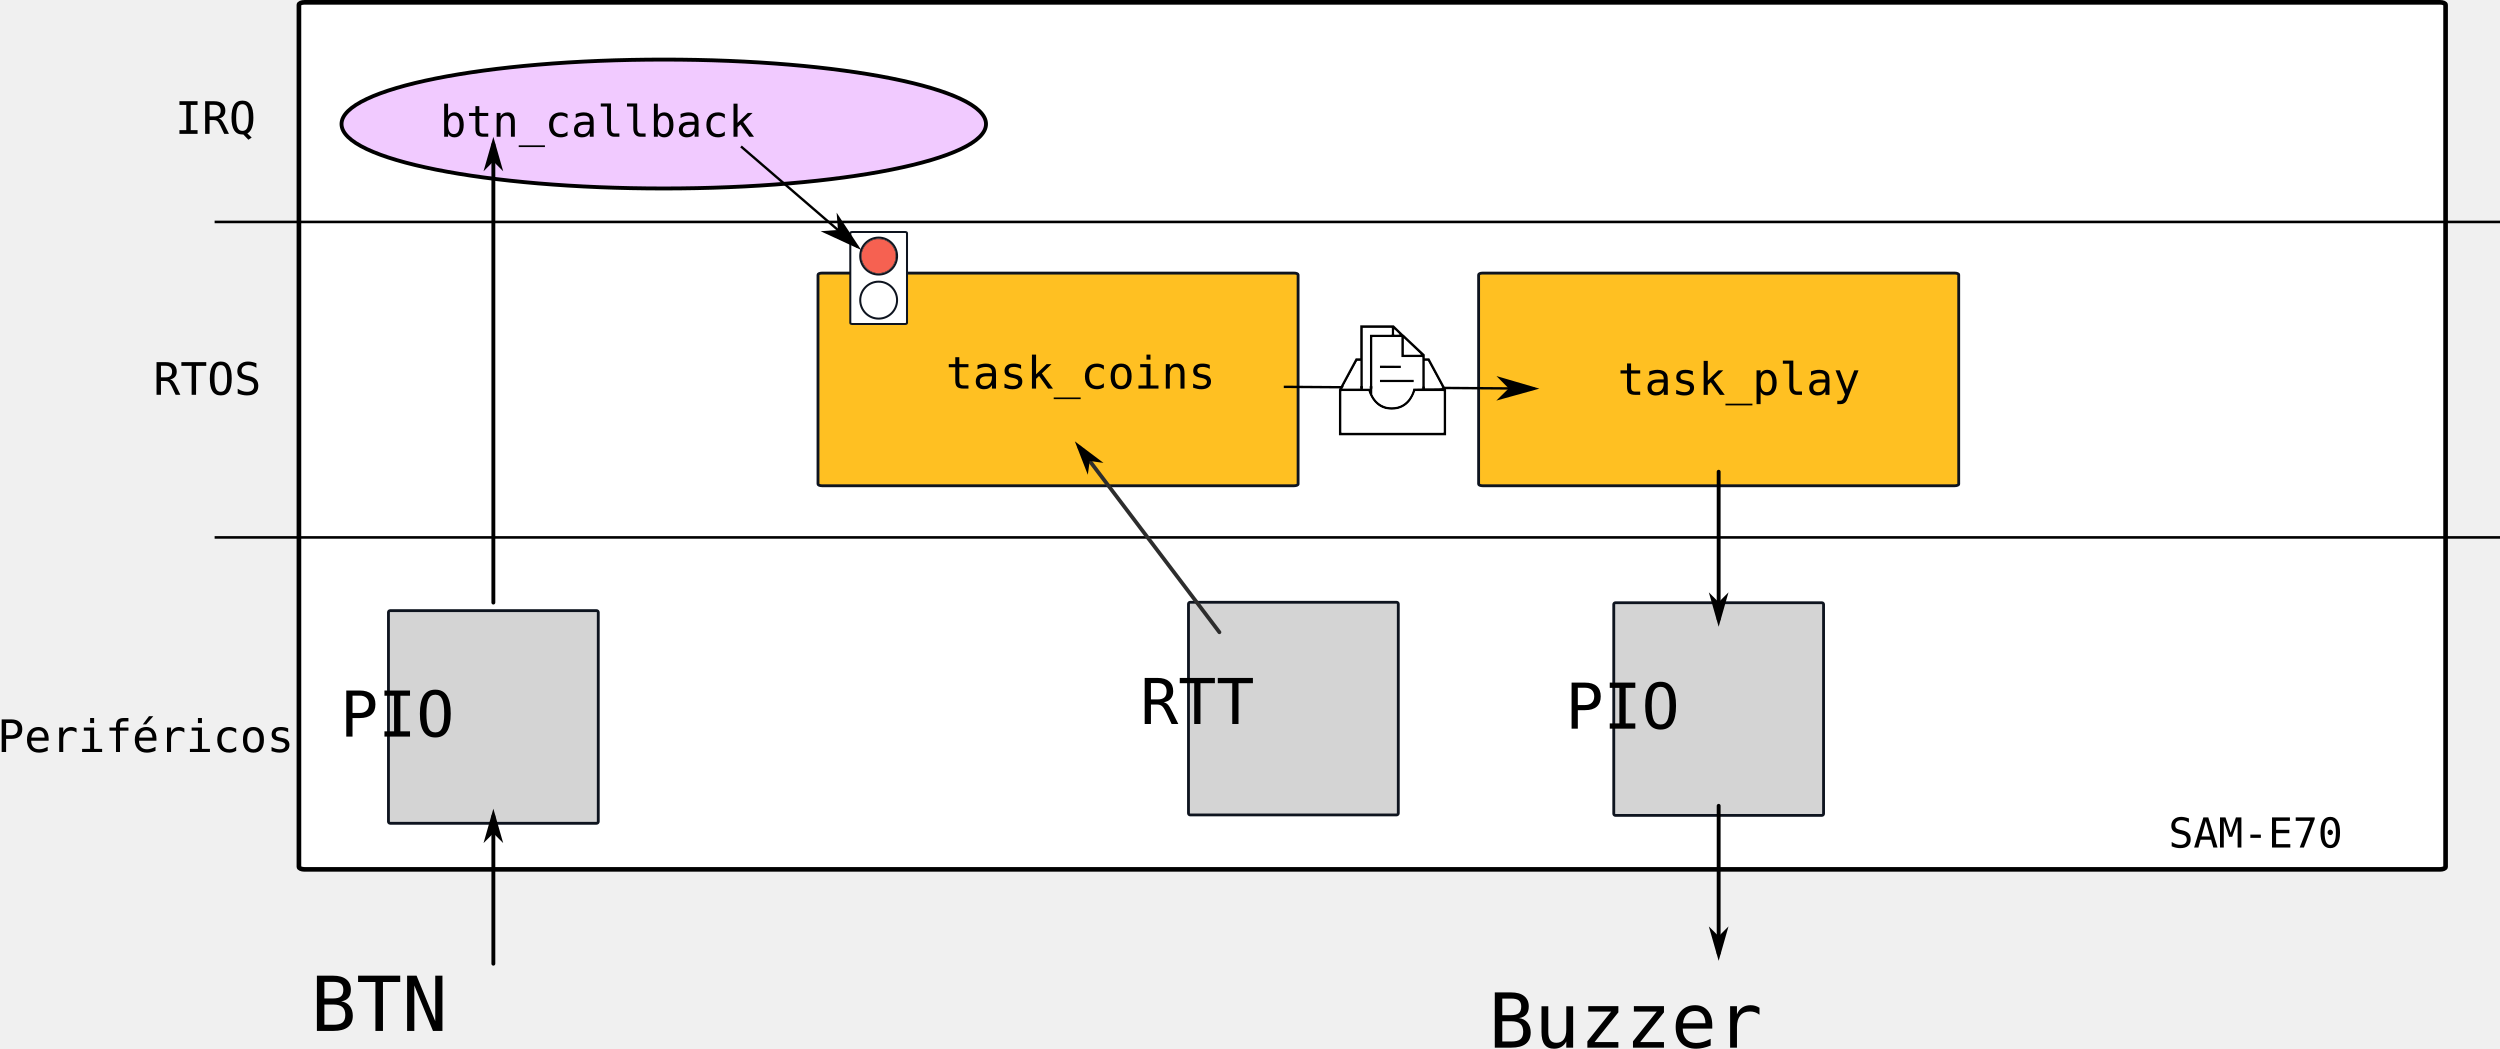
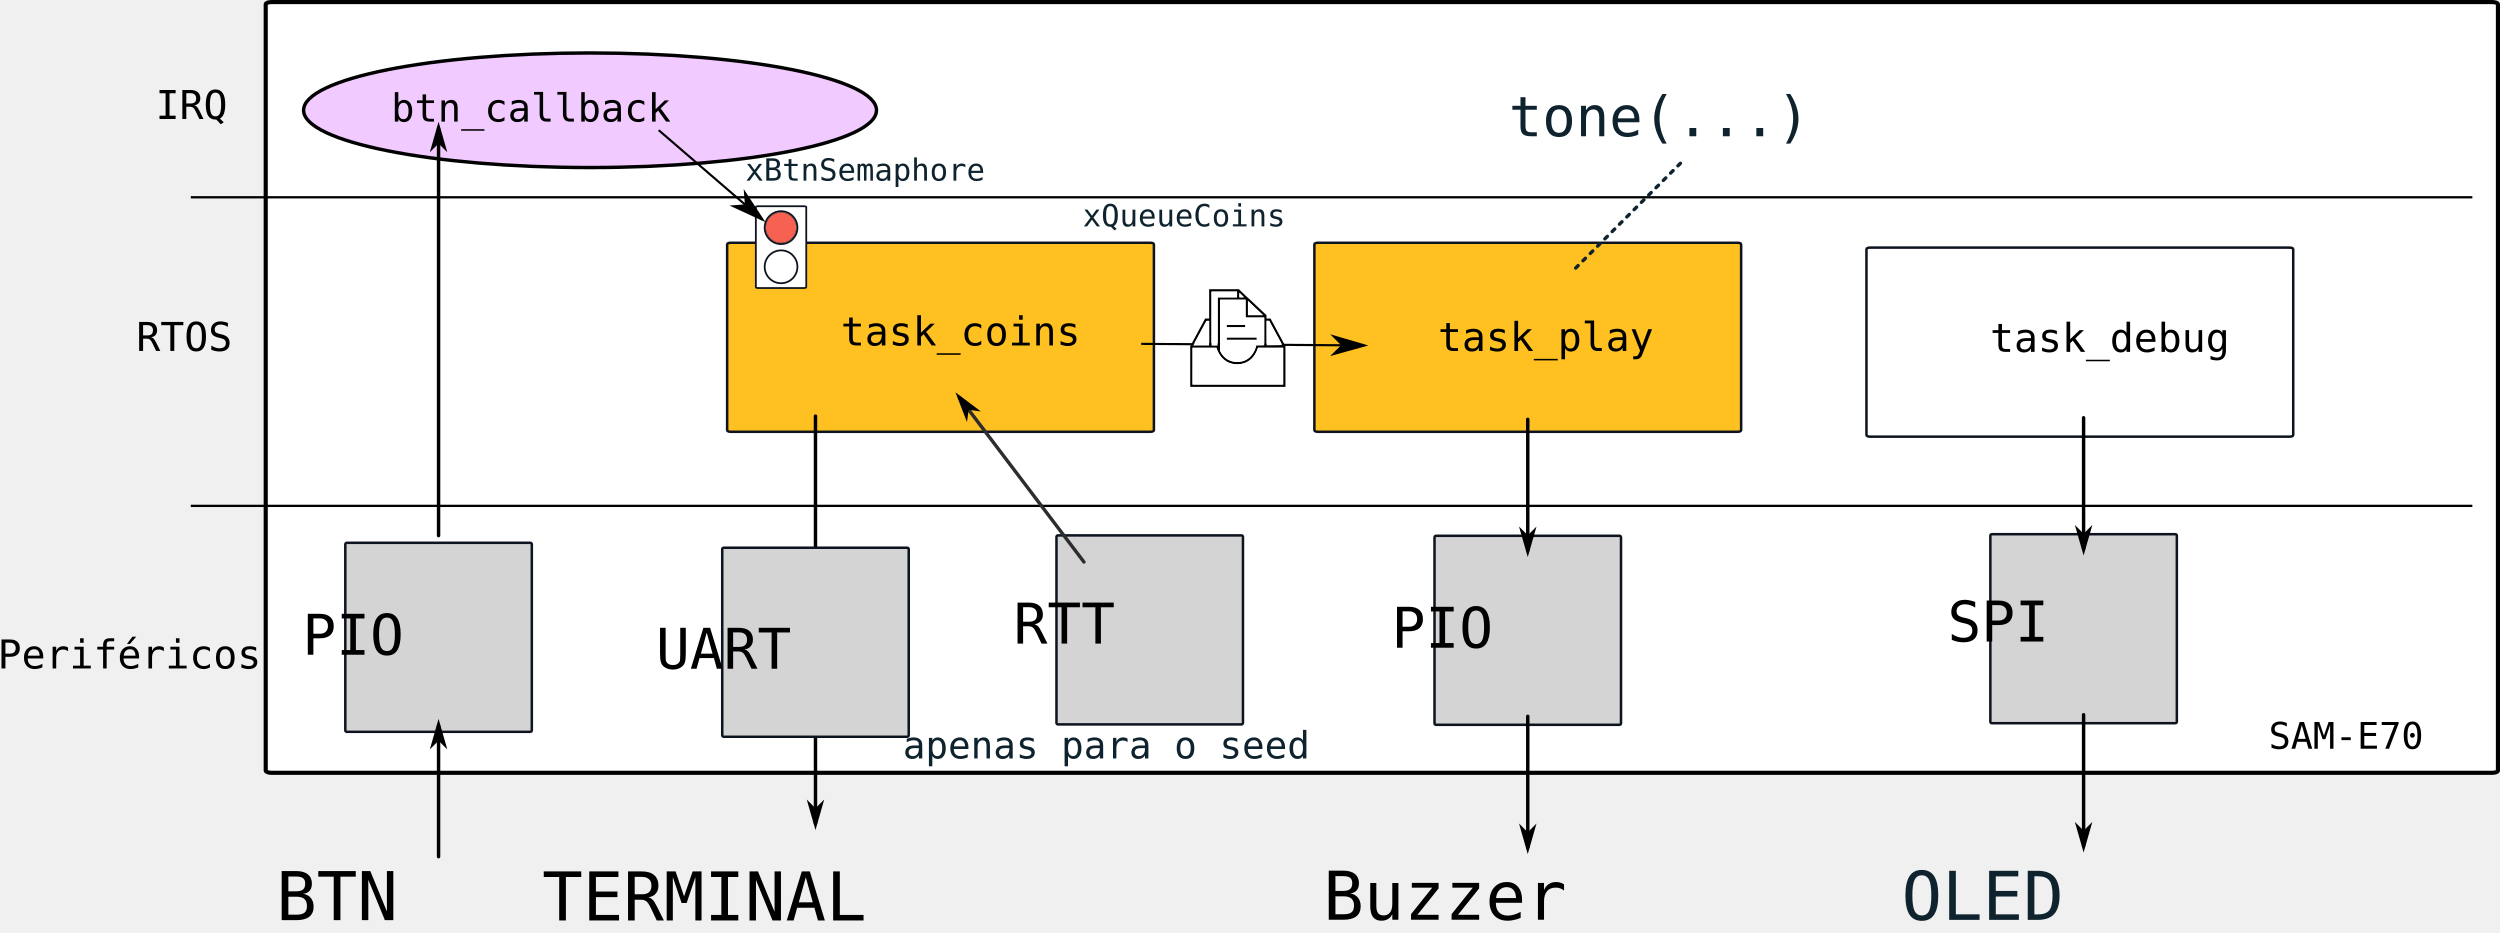
- <svg xmlns="http://www.w3.org/2000/svg" width="256.083mm" height="107.399mm" viewBox="0 0 907.379 380.547" id="svg2" version="1.1">
+ <svg xmlns="http://www.w3.org/2000/svg" width="288.082mm" height="107.399mm" viewBox="0 0 1020.763 380.547" id="svg2" version="1.1">
  <defs id="defs4">
    <marker orient="auto" refY="0" refX="0" id="marker2261" style="overflow:visible">
      <path id="path2259" d="M 0,0 5,-5 -12.5,0 5,5 Z" style="fill:#000000;fill-opacity:1;fill-rule:evenodd;stroke:#000000;stroke-width:1pt;stroke-opacity:1" transform="matrix(-0.8,0,0,-0.8,-10,0)" />
    </marker>
    <marker orient="auto" refY="0" refX="0" id="Arrow1Mend" style="overflow:visible" viewBox="0 0 8.887 5.078" markerWidth="8.887" markerHeight="5.078" preserveAspectRatio="xMidYMid">
      <path id="path1090" d="M 0,0 5,-5 -12.5,0 5,5 Z" style="fill:#000000;fill-opacity:1;fill-rule:evenodd;stroke:#000000;stroke-width:1pt;stroke-opacity:1" transform="matrix(-0.4,0,0,-0.4,-4,0)" />
    </marker>
    <marker style="overflow:visible" id="marker4612" refX="0" refY="0" orient="auto" viewBox="0 0 6.93 5.196" markerWidth="6.93" markerHeight="5.196" preserveAspectRatio="xMidYMid">
      <path transform="scale(0.6)" d="M 8.719,4.034 -2.207,0.016 8.719,-4.002 c -1.745,2.372 -1.735,5.617 -6e-7,8.035 z" style="fill:#000000;fill-opacity:1;fill-rule:evenodd;stroke:#000000;stroke-width:0.625;stroke-linejoin:round;stroke-opacity:1" id="path4614" />
    </marker>
    <marker orient="auto" refY="0" refX="0" id="SquareM" style="overflow:visible">
      <path id="path4524" d="M -5,-5 V 5 H 5 V -5 Z" style="fill:#000000;fill-opacity:1;fill-rule:evenodd;stroke:#000000;stroke-width:1pt;stroke-opacity:1" transform="scale(0.4)" />
    </marker>
    <marker orient="auto" refY="0" refX="0" id="SquareM-2" style="overflow:visible">
      <path id="path4524-0" d="M -5,-5 V 5 H 5 V -5 Z" style="fill:#000000;fill-opacity:1;fill-rule:evenodd;stroke:#000000;stroke-width:1pt;stroke-opacity:1" transform="scale(0.4)" />
    </marker>
    <marker orient="auto" refY="0" refX="0" id="SquareM-2-9" style="overflow:visible">
      <path id="path4524-0-2" d="M -5,-5 V 5 H 5 V -5 Z" style="fill:#000000;fill-opacity:1;fill-rule:evenodd;stroke:#000000;stroke-width:1pt;stroke-opacity:1" transform="scale(0.4)" />
    </marker>
    <marker orient="auto" refY="0" refX="0" id="SquareM-2-9-9" style="overflow:visible">
      <path id="path4524-0-2-1" d="M -5,-5 V 5 H 5 V -5 Z" style="fill:#000000;fill-opacity:1;fill-rule:evenodd;stroke:#000000;stroke-width:1pt;stroke-opacity:1" transform="scale(0.4)" />
    </marker>
    <marker orient="auto" refY="0" refX="0" id="SquareM-2-9-7" style="overflow:visible">
      <path id="path4524-0-2-0" d="M -5,-5 V 5 H 5 V -5 Z" style="fill:#000000;fill-opacity:1;fill-rule:evenodd;stroke:#000000;stroke-width:1pt;stroke-opacity:1" transform="scale(0.4)" />
    </marker>
    <marker orient="auto" refY="0" refX="0" id="SquareM-2-9-7-1" style="overflow:visible">
      <path id="path4524-0-2-0-8" d="M -5,-5 V 5 H 5 V -5 Z" style="fill:#000000;fill-opacity:1;fill-rule:evenodd;stroke:#000000;stroke-width:1pt;stroke-opacity:1" transform="scale(0.4)" />
    </marker>
    <marker orient="auto" refY="0" refX="0" id="SquareM-2-9-92" style="overflow:visible">
      <path id="path4524-0-2-02" d="M -5,-5 V 5 H 5 V -5 Z" style="fill:#000000;fill-opacity:1;fill-rule:evenodd;stroke:#000000;stroke-width:1pt;stroke-opacity:1" transform="scale(0.4)" />
    </marker>
    <marker orient="auto" refY="0" refX="0" id="marker2261-2" style="overflow:visible">
      <path id="path2259-2" d="M 0,0 5,-5 -12.5,0 5,5 Z" style="fill:#000000;fill-opacity:1;fill-rule:evenodd;stroke:#000000;stroke-width:1pt;stroke-opacity:1" transform="matrix(-0.8,0,0,-0.8,-10,0)" />
    </marker>
    <marker orient="auto" refY="0" refX="0" id="Arrow1Mend-6" style="overflow:visible" viewBox="0 0 8.887 5.078" markerWidth="8.887" markerHeight="5.078" preserveAspectRatio="xMidYMid">
      <path id="path1090-7" d="M 0,0 5,-5 -12.5,0 5,5 Z" style="fill:#000000;fill-opacity:1;fill-rule:evenodd;stroke:#000000;stroke-width:1pt;stroke-opacity:1" transform="matrix(-0.4,0,0,-0.4,-4,0)" />
    </marker>
    <marker orient="auto" refY="0" refX="0" id="Arrow1Mend-1" style="overflow:visible" viewBox="0 0 8.887 5.078" markerWidth="8.887" markerHeight="5.078" preserveAspectRatio="xMidYMid">
      <path id="path1090-2" d="M 0,0 5,-5 -12.5,0 5,5 Z" style="fill:#000000;fill-opacity:1;fill-rule:evenodd;stroke:#000000;stroke-width:1pt;stroke-opacity:1" transform="matrix(-0.4,0,0,-0.4,-4,0)" />
    </marker>
    <marker orient="auto" refY="0" refX="0" id="Arrow1Mend-6-9" style="overflow:visible" viewBox="0 0 8.887 5.078" markerWidth="8.887" markerHeight="5.078" preserveAspectRatio="xMidYMid">
      <path id="path1090-7-3" d="M 0,0 5,-5 -12.5,0 5,5 Z" style="fill:#000000;fill-opacity:1;fill-rule:evenodd;stroke:#000000;stroke-width:1pt;stroke-opacity:1" transform="matrix(-0.4,0,0,-0.4,-4,0)" />
    </marker>
    <marker orient="auto" refY="0" refX="0" id="Arrow1Mend-6-9-19" style="overflow:visible" viewBox="0 0 8.887 5.078" markerWidth="8.887" markerHeight="5.078" preserveAspectRatio="xMidYMid">
      <path id="path1090-7-3-4" d="M 0,0 5,-5 -12.5,0 5,5 Z" style="fill:#000000;fill-opacity:1;fill-rule:evenodd;stroke:#000000;stroke-width:1pt;stroke-opacity:1" transform="matrix(-0.4,0,0,-0.4,-4,0)" />
    </marker>
    <marker orient="auto" refY="0" refX="0" id="marker2261-2-3" style="overflow:visible">
      <path id="path2259-2-6" d="M 0,0 5,-5 -12.5,0 5,5 Z" style="fill:#000000;fill-opacity:1;fill-rule:evenodd;stroke:#000000;stroke-width:1pt;stroke-opacity:1" transform="matrix(-0.8,0,0,-0.8,-10,0)" />
    </marker>
    <marker orient="auto" refY="0" refX="0" id="Arrow1Mend-6-9-5" style="overflow:visible" viewBox="0 0 8.887 5.078" markerWidth="8.887" markerHeight="5.078" preserveAspectRatio="xMidYMid">
      <path id="path1090-7-3-6" d="M 0,0 5,-5 -12.5,0 5,5 Z" style="fill:#000000;fill-opacity:1;fill-rule:evenodd;stroke:#000000;stroke-width:1pt;stroke-opacity:1" transform="matrix(-0.4,0,0,-0.4,-4,0)" />
    </marker>
    <marker orient="auto" refY="0" refX="0" id="Arrow1Mend-6-9-5-0" style="overflow:visible" viewBox="0 0 8.887 5.078" markerWidth="8.887" markerHeight="5.078" preserveAspectRatio="xMidYMid">
      <path id="path1090-7-3-6-9" d="M 0,0 5,-5 -12.5,0 5,5 Z" style="fill:#000000;fill-opacity:1;fill-rule:evenodd;stroke:#000000;stroke-width:1pt;stroke-opacity:1" transform="matrix(-0.4,0,0,-0.4,-4,0)" />
    </marker>
+     <marker orient="auto" refY="0" refX="0" id="Arrow1Mend-6-9-5-5" style="overflow:visible" viewBox="0 0 8.887 5.078" markerWidth="8.887" markerHeight="5.078" preserveAspectRatio="xMidYMid">
+       <path id="path1090-7-3-6-6" d="M 0,0 5,-5 -12.5,0 5,5 Z" style="fill:#000000;fill-opacity:1;fill-rule:evenodd;stroke:#000000;stroke-width:1pt;stroke-opacity:1" transform="matrix(-0.4,0,0,-0.4,-4,0)" />
+     </marker>
+     <marker orient="auto" refY="0" refX="0" id="Arrow1Mend-6-9-2" style="overflow:visible" viewBox="0 0 8.887 5.078" markerWidth="8.887" markerHeight="5.078" preserveAspectRatio="xMidYMid">
+       <path id="path1090-7-3-9" d="M 0,0 5,-5 -12.5,0 5,5 Z" style="fill:#000000;fill-opacity:1;fill-rule:evenodd;stroke:#000000;stroke-width:1pt;stroke-opacity:1" transform="matrix(-0.4,0,0,-0.4,-4,0)" />
+     </marker>
+     <marker orient="auto" refY="0" refX="0" id="Arrow1Mend-0" style="overflow:visible" viewBox="0 0 8.887 5.078" markerWidth="8.887" markerHeight="5.078" preserveAspectRatio="xMidYMid">
+       <path id="path1090-6" d="M 0,0 5,-5 -12.5,0 5,5 Z" style="fill:#000000;fill-opacity:1;fill-rule:evenodd;stroke:#000000;stroke-width:1pt;stroke-opacity:1" transform="matrix(-0.4,0,0,-0.4,-4,0)" />
+     </marker>
  </defs>
  <g id="layer1" transform="translate(135.5809,-224.6771)">
    <g id="g4222" transform="translate(-17.27702)" />
-     <rect style="fill:#ffffff;fill-opacity:1;stroke:#000000;stroke-width:1.687;stroke-miterlimit:4;stroke-dasharray:none;stroke-dashoffset:0;stroke-opacity:1" id="rect4136-3" width="779.135" height="314.697" x="-27.087" y="225.521" rx="2.035" ry="0.897" />
-     <text xml:space="preserve" style="font-style:normal;font-variant:normal;font-weight:normal;font-stretch:normal;line-height:0%;font-family:'DejaVu Sans Mono';-inkscape-font-specification:'DejaVu Sans Mono';text-align:center;letter-spacing:0px;word-spacing:0px;text-anchor:middle;fill:#000000;fill-opacity:1;stroke:none;stroke-width:1;stroke-linecap:butt;stroke-linejoin:miter;stroke-miterlimit:4;stroke-dasharray:none;stroke-opacity:1" x="701.157" y="532.296" id="text4153-6">
-       <tspan style="font-size:15px;line-height:1.25" id="tspan4155-7" x="701.157" y="532.296">SAM-E70</tspan>
+     <rect style="fill:#ffffff;fill-opacity:1;stroke:#000000;stroke-width:1.687;stroke-miterlimit:4;stroke-dasharray:none;stroke-dashoffset:0;stroke-opacity:1" id="rect4136-3" width="911.425" height="314.697" x="-27.087" y="225.521" rx="2.381" ry="0.897" />
+     <text xml:space="preserve" style="font-style:normal;font-variant:normal;font-weight:normal;font-stretch:normal;line-height:0%;font-family:'DejaVu Sans Mono';-inkscape-font-specification:'DejaVu Sans Mono';text-align:center;letter-spacing:0px;word-spacing:0px;text-anchor:middle;fill:#000000;fill-opacity:1;stroke:none;stroke-width:1;stroke-linecap:butt;stroke-linejoin:miter;stroke-miterlimit:4;stroke-dasharray:none;stroke-opacity:1" x="840.399" y="530.397" id="text4153-6">
+       <tspan style="font-size:15px;line-height:1.25" id="tspan4155-7" x="840.399" y="530.397">SAM-E70</tspan>
    </text>
    <rect style="fill:#d4d4d4;fill-opacity:1;stroke:#0e141f;stroke-width:1.031;stroke-linecap:round;stroke-linejoin:round;stroke-miterlimit:4;stroke-dasharray:none;stroke-dashoffset:0;stroke-opacity:1" id="rect1052-3-3-5" width="76.149" height="77.182" x="450.136" y="443.443" rx="0.626" ry="0.605" />
    <rect style="fill:#ffc022;fill-opacity:1;stroke:#0e141f;stroke-width:1.031;stroke-linecap:round;stroke-linejoin:round;stroke-miterlimit:4;stroke-dasharray:none;stroke-dashoffset:0;stroke-opacity:1" id="rect1052-6-6" width="174.251" height="77.182" x="161.314" y="323.797" rx="1.432" ry="0.605" />
    <rect style="fill:#ffc022;fill-opacity:1;stroke:#0e141f;stroke-width:1.031;stroke-linecap:round;stroke-linejoin:round;stroke-miterlimit:4;stroke-dasharray:none;stroke-dashoffset:0;stroke-opacity:1" id="rect1052-6" width="174.251" height="77.182" x="401.085" y="323.797" rx="1.432" ry="0.605" />
+     <rect style="fill:none;fill-opacity:1;stroke:#0e141f;stroke-width:1.031;stroke-linecap:round;stroke-linejoin:round;stroke-miterlimit:4;stroke-dasharray:none;stroke-dashoffset:0;stroke-opacity:1" id="rect1052-6-3" width="174.251" height="77.182" x="626.505" y="325.781" rx="1.432" ry="0.605" />
    <text xml:space="preserve" style="font-style:normal;font-variant:normal;font-weight:normal;font-stretch:normal;font-size:16.25px;line-height:1.25;font-family:Inconsolata;-inkscape-font-specification:Inconsolata;font-variant-ligatures:normal;font-variant-position:normal;font-variant-caps:normal;font-variant-numeric:normal;font-variant-alternates:normal;font-feature-settings:normal;text-indent:0;text-align:start;text-decoration:none;text-decoration-line:none;text-decoration-style:solid;text-decoration-color:#000000;letter-spacing:0px;word-spacing:0px;text-transform:none;writing-mode:lr-tb;direction:ltr;text-orientation:mixed;dominant-baseline:auto;baseline-shift:baseline;text-anchor:start;white-space:normal;shape-padding:0;vector-effect:none;fill:#000000;fill-opacity:1;stroke:none;stroke-width:0.938;stroke-linecap:butt;stroke-linejoin:miter;stroke-miterlimit:4;stroke-dasharray:none;stroke-dashoffset:0;stroke-opacity:1" x="451.542" y="367.989" id="text1056-9">
      <tspan id="tspan1054-1" x="451.542" y="367.989" style="fill:#000000;stroke-width:0.938">task_play</tspan>
+     </text>
+     <text xml:space="preserve" style="font-style:normal;font-variant:normal;font-weight:normal;font-stretch:normal;font-size:16.25px;line-height:1.25;font-family:Inconsolata;-inkscape-font-specification:Inconsolata;font-variant-ligatures:normal;font-variant-position:normal;font-variant-caps:normal;font-variant-numeric:normal;font-variant-alternates:normal;font-feature-settings:normal;text-indent:0;text-align:start;text-decoration:none;text-decoration-line:none;text-decoration-style:solid;text-decoration-color:#000000;letter-spacing:0px;word-spacing:0px;text-transform:none;writing-mode:lr-tb;direction:ltr;text-orientation:mixed;dominant-baseline:auto;baseline-shift:baseline;text-anchor:start;white-space:normal;shape-padding:0;vector-effect:none;fill:#000000;fill-opacity:1;stroke:none;stroke-width:0.938;stroke-linecap:butt;stroke-linejoin:miter;stroke-miterlimit:4;stroke-dasharray:none;stroke-dashoffset:0;stroke-opacity:1" x="676.963" y="368.361" id="text1056-9-6">
+       <tspan id="tspan1054-1-75" x="676.963" y="368.361" style="fill:#000000;stroke-width:0.938">task_debug</tspan>
    </text>
    <text xml:space="preserve" style="font-style:normal;font-variant:normal;font-weight:normal;font-stretch:normal;font-size:16.25px;line-height:1.25;font-family:Inconsolata;-inkscape-font-specification:Inconsolata;font-variant-ligatures:normal;font-variant-position:normal;font-variant-caps:normal;font-variant-numeric:normal;font-variant-alternates:normal;font-feature-settings:normal;text-indent:0;text-align:start;text-decoration:none;text-decoration-line:none;text-decoration-style:solid;text-decoration-color:#000000;letter-spacing:0px;word-spacing:0px;text-transform:none;writing-mode:lr-tb;direction:ltr;text-orientation:mixed;dominant-baseline:auto;baseline-shift:baseline;text-anchor:start;white-space:normal;shape-padding:0;vector-effect:none;fill:#000000;fill-opacity:1;stroke:none;stroke-width:0.938;stroke-linecap:butt;stroke-linejoin:miter;stroke-miterlimit:4;stroke-dasharray:none;stroke-dashoffset:0;stroke-opacity:1" x="207.733" y="365.73" id="text1056-9-9">
      <tspan id="tspan1054-1-7" x="207.733" y="365.73" style="fill:#000000;stroke-width:0.938">task_coins</tspan>
    </text>
-     <path style="fill:none;stroke:#000000;stroke-width:0.938px;stroke-linecap:butt;stroke-linejoin:miter;stroke-opacity:1" d="M -57.684,305.229 H 771.799" id="path2420" />
-     <path style="fill:none;stroke:#000000;stroke-width:0.938px;stroke-linecap:butt;stroke-linejoin:miter;stroke-opacity:1" d="M -57.684,419.732 H 771.799" id="path2420-9" />
+     <path style="fill:none;stroke:#000000;stroke-width:0.938px;stroke-linecap:butt;stroke-linejoin:miter;stroke-opacity:1" d="M -57.684,305.229 H 873.896" id="path2420" />
+     <path style="fill:none;stroke:#000000;stroke-width:0.938px;stroke-linecap:butt;stroke-linejoin:miter;stroke-opacity:1" d="M -57.684,431.227 H 873.896" id="path2420-9" />
    <text xml:space="preserve" style="font-style:normal;font-variant:normal;font-weight:normal;font-stretch:normal;font-size:16.25px;line-height:1.25;font-family:Inconsolata;-inkscape-font-specification:Inconsolata;font-variant-ligatures:normal;font-variant-position:normal;font-variant-caps:normal;font-variant-numeric:normal;font-variant-alternates:normal;font-feature-settings:normal;text-indent:0;text-align:start;text-decoration:none;text-decoration-line:none;text-decoration-style:solid;text-decoration-color:#000000;letter-spacing:0px;word-spacing:0px;text-transform:none;writing-mode:lr-tb;direction:ltr;text-orientation:mixed;dominant-baseline:auto;baseline-shift:baseline;text-anchor:start;white-space:normal;shape-padding:0;opacity:1;vector-effect:none;fill:#000000;fill-opacity:1;stroke:none;stroke-width:0.938;stroke-linecap:butt;stroke-linejoin:miter;stroke-miterlimit:4;stroke-dasharray:none;stroke-dashoffset:0;stroke-opacity:1" x="-136.54" y="497.624" id="text2400">
      <tspan id="tspan2398" x="-136.54" y="497.624" style="fill:#000000;stroke-width:0.938">Periféricos</tspan>
    </text>
    <text xml:space="preserve" style="font-style:normal;font-variant:normal;font-weight:normal;font-stretch:normal;font-size:16.25px;line-height:1.25;font-family:Inconsolata;-inkscape-font-specification:Inconsolata;font-variant-ligatures:normal;font-variant-position:normal;font-variant-caps:normal;font-variant-numeric:normal;font-variant-alternates:normal;font-feature-settings:normal;text-indent:0;text-align:start;text-decoration:none;text-decoration-line:none;text-decoration-style:solid;text-decoration-color:#000000;letter-spacing:0px;word-spacing:0px;text-transform:none;writing-mode:lr-tb;direction:ltr;text-orientation:mixed;dominant-baseline:auto;baseline-shift:baseline;text-anchor:start;white-space:normal;shape-padding:0;opacity:1;vector-effect:none;fill:#000000;fill-opacity:1;stroke:none;stroke-width:0.938;stroke-linecap:butt;stroke-linejoin:miter;stroke-miterlimit:4;stroke-dasharray:none;stroke-dashoffset:0;stroke-opacity:1" x="-72.048" y="273.257" id="text2439">
      <tspan id="tspan2437" x="-72.048" y="273.257" style="fill:#000000;stroke-width:0.938">IRQ</tspan>
    </text>
    <text xml:space="preserve" style="font-style:normal;font-variant:normal;font-weight:normal;font-stretch:normal;font-size:16.25px;line-height:1.25;font-family:Inconsolata;-inkscape-font-specification:Inconsolata;font-variant-ligatures:normal;font-variant-position:normal;font-variant-caps:normal;font-variant-numeric:normal;font-variant-alternates:normal;font-feature-settings:normal;text-indent:0;text-align:start;text-decoration:none;text-decoration-line:none;text-decoration-style:solid;text-decoration-color:#000000;letter-spacing:0px;word-spacing:0px;text-transform:none;writing-mode:lr-tb;direction:ltr;text-orientation:mixed;dominant-baseline:auto;baseline-shift:baseline;text-anchor:start;white-space:normal;shape-padding:0;opacity:1;vector-effect:none;fill:#000000;fill-opacity:1;stroke:none;stroke-width:0.938;stroke-linecap:butt;stroke-linejoin:miter;stroke-miterlimit:4;stroke-dasharray:none;stroke-dashoffset:0;stroke-opacity:1" x="-79.908" y="367.959" id="text2443">
      <tspan id="tspan2441" x="-79.908" y="367.959" style="fill:#000000;stroke-width:0.938">RTOS</tspan>
    </text>
    <text xml:space="preserve" style="font-size:13.75px;line-height:1.25;font-family:sans-serif;letter-spacing:0px;stroke-width:0.938" x="188.409" y="236.722" id="text8337">
      <tspan id="tspan8335" style="stroke-width:0.938" x="188.409" y="236.722" />
    </text>
    <rect style="fill:#d4d4d4;fill-opacity:1;stroke:#0e141f;stroke-width:1.031;stroke-linecap:round;stroke-linejoin:round;stroke-miterlimit:4;stroke-dasharray:none;stroke-dashoffset:0;stroke-opacity:1" id="rect1052-3-3" width="76.149" height="77.182" x="5.411" y="446.307" rx="0.626" ry="0.605" />
    <rect style="fill:#d4d4d4;fill-opacity:1;stroke:#0e141f;stroke-width:1.031;stroke-linecap:round;stroke-linejoin:round;stroke-miterlimit:4;stroke-dasharray:none;stroke-dashoffset:0;stroke-opacity:1" id="rect1052-3-3-9" width="76.149" height="77.182" x="295.781" y="443.273" rx="0.626" ry="0.605" />
    <text xml:space="preserve" style="font-size:22.93px;font-family:Inconsolata;-inkscape-font-specification:Inconsolata;text-align:center;text-anchor:middle;fill:none;stroke:#000000;stroke-width:1.563;stroke-linecap:round" x="43.118" y="492.017" id="text1">
      <tspan id="tspan1" style="fill:#000000;stroke:none;stroke-width:1.563" x="43.118" y="492.017">PIO</tspan>
    </text>
    <text xml:space="preserve" style="font-size:22.93px;font-family:Inconsolata;-inkscape-font-specification:Inconsolata;text-align:center;text-anchor:middle;fill:none;stroke:#000000;stroke-width:1.563;stroke-linecap:round" x="333.496" y="487.449" id="text1-1">
      <tspan id="tspan1-2" style="fill:#000000;stroke:none;stroke-width:1.563" x="333.496" y="487.449">RTT</tspan>
    </text>
    <text xml:space="preserve" style="font-size:22.93px;font-family:Inconsolata;-inkscape-font-specification:Inconsolata;text-align:center;text-anchor:middle;fill:none;stroke:#000000;stroke-width:1.563;stroke-linecap:round" x="487.844" y="489.153" id="text1-2">
      <tspan id="tspan1-9" style="fill:#000000;stroke:none;stroke-width:1.563" x="487.844" y="489.153">PIO</tspan>
    </text>
    <path style="fill:#000000;stroke:#000000;stroke-width:1.406;stroke-linecap:round;stroke-dasharray:none;marker-end:url(#Arrow1Mend-6-9)" d="m 488.21,517.149 v 53.498" id="path1-5-0" />
    <path style="fill:#000000;stroke:#000000;stroke-width:1.406;stroke-linecap:round;stroke-dasharray:none;marker-end:url(#Arrow1Mend-6-9-5)" d="m 488.21,395.894 v 53.498" id="path1-5-0-2" />
-     <text xml:space="preserve" style="font-size:27.5px;font-family:Inconsolata;-inkscape-font-specification:Inconsolata;text-align:center;text-anchor:middle;fill:#000000;stroke:#000000;stroke-width:1.875;stroke-linecap:round" x="495.785" y="604.922" id="text3">
-       <tspan id="tspan3" style="stroke:none;stroke-width:1.875" x="495.785" y="604.922">Buzzer</tspan>
+     <rect style="fill:#d4d4d4;fill-opacity:1;stroke:#0e141f;stroke-width:1.031;stroke-linecap:round;stroke-linejoin:round;stroke-miterlimit:4;stroke-dasharray:none;stroke-dashoffset:0;stroke-opacity:1" id="rect1052-3-3-5-1" width="76.149" height="77.182" x="677.089" y="442.788" rx="0.626" ry="0.605" />
+     <text xml:space="preserve" style="font-size:22.93px;font-family:Inconsolata;-inkscape-font-specification:Inconsolata;text-align:center;text-anchor:middle;fill:none;stroke:#000000;stroke-width:1.563;stroke-linecap:round" x="714.796" y="486.61" id="text1-2-2">
+       <tspan id="tspan1-9-7" style="fill:#000000;stroke:none;stroke-width:1.563" x="714.796" y="486.61">SPI</tspan>
+     </text>
+     <path style="fill:#000000;stroke:#000000;stroke-width:1.406;stroke-linecap:round;stroke-dasharray:none;marker-end:url(#Arrow1Mend-6-9-2)" d="M 715.163,516.495 V 569.994" id="path1-5-0-0" />
+     <path style="fill:#000000;stroke:#000000;stroke-width:1.406;stroke-linecap:round;stroke-dasharray:none;marker-end:url(#Arrow1Mend-6-9-5-5)" d="m 715.163,395.239 v 53.498" id="path1-5-0-2-9" />
+     <text xml:space="preserve" style="font-size:27.5px;font-family:Inconsolata;-inkscape-font-specification:Inconsolata;text-align:center;text-anchor:middle;fill:#000000;stroke:#000000;stroke-width:1.875;stroke-linecap:round" x="495.785" y="600.217" id="text3">
+       <tspan id="tspan3" style="stroke:none;stroke-width:1.875" x="495.785" y="600.217">Buzzer</tspan>
+     </text>
+     <text xml:space="preserve" style="font-size:27.5px;font-family:Inconsolata;-inkscape-font-specification:Inconsolata;text-align:center;text-anchor:middle;fill:#000000;stroke:#000000;stroke-width:1.875;stroke-linecap:round" x="193.435" y="600.52" id="text3-6">
+       <tspan id="tspan3-1" style="stroke:none;stroke-width:1.875" x="193.435" y="600.52">TERMINAL</tspan>
    </text>
    <g id="g4-2" transform="matrix(0.7156602,0,0,0.7156602,33.46507,90.39928)">
      <rect style="opacity:1;fill:#ffffff;fill-opacity:1;stroke:#0e141f;stroke-width:1.031;stroke-linecap:round;stroke-linejoin:round;stroke-miterlimit:4;stroke-dasharray:none;stroke-dashoffset:0;stroke-opacity:1" id="rect1874-0" width="28.759" height="46.664" x="195.023" y="305.285" rx="1.13" ry="0.479" />
      <ellipse style="opacity:1;fill:#ffffff;fill-opacity:1;stroke:#0e141f;stroke-width:1.031;stroke-linecap:round;stroke-linejoin:round;stroke-miterlimit:4;stroke-dasharray:none;stroke-dashoffset:0;stroke-opacity:1" id="path1876-23" cx="209.403" cy="317.5" rx="9.343" ry="9.369" />
      <ellipse style="opacity:1;fill:#ffffff;fill-opacity:1;stroke:#0e141f;stroke-width:1.031;stroke-linecap:round;stroke-linejoin:round;stroke-miterlimit:4;stroke-dasharray:none;stroke-dashoffset:0;stroke-opacity:1" id="path1876-2-75" cx="209.403" cy="339.846" rx="9.343" ry="9.369" />
    </g>
    <path style="fill:#f66151;stroke:#000000;stroke-width:0.166;stroke-linecap:round;stroke-dasharray:none" d="m 182.416,323.852 c -2.458,-0.376 -4.517,-2.248 -5.161,-4.692 -0.216,-0.818 -0.234,-2.143 -0.04,-2.951 0.551,-2.304 2.36,-4.117 4.685,-4.698 0.592,-0.148 0.856,-0.168 1.697,-0.13 1.143,0.052 1.67,0.193 2.674,0.715 2.096,1.09 3.457,3.494 3.306,5.84 -0.063,0.985 -0.225,1.575 -0.692,2.528 -0.329,0.672 -0.501,0.902 -1.181,1.583 -0.684,0.685 -0.905,0.849 -1.581,1.177 -1.203,0.584 -2.528,0.808 -3.707,0.628 z" id="path10" />
    <ellipse style="fill:#f1caff;stroke:#000000;stroke-width:1.406;stroke-linecap:round;stroke-dasharray:none" id="path2" cx="105.334" cy="269.693" rx="116.959" ry="23.392" />
    <text xml:space="preserve" style="font-size:15.806px;font-family:Inconsolata;-inkscape-font-specification:Inconsolata;text-align:center;text-anchor:middle;fill:none;stroke:#000000;stroke-width:1.875;stroke-linecap:round" x="105.026" y="274.316" id="text2">
      <tspan id="tspan2" style="fill:#000000;fill-opacity:1;stroke:none;stroke-width:1.875" x="105.026" y="274.316">btn_callback</tspan>
    </text>
    <path style="fill:none;stroke:#000000;stroke-width:0.877px;stroke-linecap:butt;stroke-linejoin:miter;stroke-opacity:1;marker-end:url(#marker2261-2)" d="m 133.364,277.832 42.326,36.458" id="path14238-8" />
    <path style="fill:none;stroke:#000000;stroke-width:0.877px;stroke-linecap:butt;stroke-linejoin:miter;stroke-opacity:1;marker-end:url(#marker2261-2-3)" d="m 330.373,365.081 91.057,0.639" id="path14238-8-5" />
    <g id="g14000-1" transform="translate(63.97677,239.9991)">
      <path id="path4522-8" d="m 309.835,106.101 h -0.091 l -3.43,-3.339 h -12.167 v 11.984 h -1.647 l -6.083,11.298 v 16.603 h 38.879 v -16.603 l -6.083,-11.298 h -1.647 v -1.372 z m 3.568,19.622 -0.091,0.366 c 0,0.046 -1.372,6.404 -7.684,6.404 -4.162,0 -6.129,-2.653 -7.044,-4.574 v -20.903 h 10.474 v 7.273 h 7.593 v 11.435 z m -3.43,-18.25 6.221,5.9 h -6.221 z m -3.522,-1.372 v -1.967 l 2.013,1.967 z m -0.915,-2.424 v 2.424 h -7.867 v 19.622 h -2.607 v -22.047 z m -12.487,11.984 h 1.143 v 10.063 h -6.587 z m 31.332,26.072 h -37.049 v -15.094 h 9.788 a 10.795,10.795 0 0 0 0.549,1.464 v 0 c 0.961,2.104 3.202,5.306 7.913,5.306 6.129,0 8.05,-5.306 8.508,-6.769 h 10.291 z m -5.717,-26.072 5.443,10.063 h -6.541 v -10.063 z" data-name="Compound Path" style="stroke-width:0;stroke-miterlimit:4;stroke-dasharray:none" />
      <rect id="rect4524-7" height="0.915" width="12.304" y="122.475" x="301.282" data-name="Path" style="stroke-width:0;stroke-miterlimit:4;stroke-dasharray:none" />
      <rect id="rect4526-9" height="0.915" width="7.593" y="117.353" x="301.282" data-name="Path" style="stroke-width:0;stroke-miterlimit:4;stroke-dasharray:none" />
      <path style="fill:#ffffff;fill-opacity:1;stroke:#000000;stroke-width:0;stroke-miterlimit:4;stroke-dasharray:none;stroke-dashoffset:0;stroke-opacity:1" d="m 287.389,134.171 v -7.45 h 4.842 4.842 l 0.139,0.433 c 0.279,0.87 1.276,2.646 1.869,3.33 1.749,2.017 3.774,2.937 6.467,2.937 1.554,0 2.631,-0.228 3.845,-0.812 1.164,-0.561 2.173,-1.38 2.937,-2.388 0.59,-0.778 1.542,-2.57 1.689,-3.182 l 0.076,-0.318 h 5.128 5.128 v 7.45 7.45 h -18.482 -18.482 z" id="path4556-2" />
      <path style="fill:#ffffff;fill-opacity:1;stroke:#000000;stroke-width:0;stroke-miterlimit:4;stroke-dasharray:none;stroke-dashoffset:0;stroke-opacity:1" d="m 303.56,132.162 c -1.968,-0.537 -3.639,-1.884 -4.617,-3.72 l -0.35,-0.656 v -10.351 -10.351 h 5.198 5.198 v 3.639 3.639 h 3.812 3.812 v 5.657 5.657 l -1.628,0.032 -1.628,0.032 -0.259,0.809 c -0.929,2.906 -2.922,4.959 -5.439,5.603 -1.167,0.298 -3.03,0.304 -4.099,0.012 z m 10.049,-9.195 v -0.52 h -6.18 -6.18 v 0.52 0.52 h 6.18 6.18 z m -4.643,-5.169 -0.036,-0.491 -3.841,-0.03 -3.841,-0.03 v 0.521 0.521 h 3.876 3.876 z" id="path4558-0" />
      <path style="fill:#ffffff;fill-opacity:1;stroke:#000000;stroke-width:0;stroke-miterlimit:4;stroke-dasharray:none;stroke-dashoffset:0;stroke-opacity:1" d="m 295.14,114.764 v -10.973 h 5.198 5.198 v 1.155 1.155 h -3.985 -3.985 v 9.818 9.818 h -1.213 -1.213 z" id="path4560-2" />
      <path style="fill:#ffffff;fill-opacity:1;stroke:#000000;stroke-width:0;stroke-miterlimit:4;stroke-dasharray:none;stroke-dashoffset:0;stroke-opacity:1" d="m 288.198,124.786 c 0.266,-0.492 1.474,-2.727 2.685,-4.967 l 2.202,-4.072 h 0.502 0.502 v 4.967 4.967 h -3.187 -3.187 z" id="path4562-3" />
      <path style="fill:#ffffff;fill-opacity:1;stroke:#000000;stroke-width:0;stroke-miterlimit:4;stroke-dasharray:none;stroke-dashoffset:0;stroke-opacity:1" d="m 310.029,110.478 v -2.843 l 1.588,1.503 c 0.874,0.827 2.212,2.103 2.974,2.838 l 1.386,1.335 -2.974,0.005 -2.974,0.005 z" id="path4564-7" />
      <path style="fill:#ffffff;fill-opacity:1;stroke:#000000;stroke-width:0;stroke-miterlimit:4;stroke-dasharray:none;stroke-dashoffset:0;stroke-opacity:1" d="m 306.564,105.21 v -0.834 l 0.809,0.802 c 0.445,0.441 0.809,0.817 0.809,0.834 0,0.018 -0.364,0.032 -0.809,0.032 h -0.809 z" id="path4566-5" />
      <path style="fill:#ffffff;fill-opacity:1;stroke:#000000;stroke-width:0;stroke-miterlimit:4;stroke-dasharray:none;stroke-dashoffset:0;stroke-opacity:1" d="m 317.634,120.644 v -4.971 l 0.486,0.003 0.486,0.003 2.628,4.867 c 1.446,2.677 2.645,4.912 2.666,4.968 0.022,0.057 -1.335,0.101 -3.114,0.101 h -3.152 z" id="path4593-9" />
    </g>
    <path style="fill:#000000;stroke:#000000;stroke-width:1.406;stroke-linecap:round;stroke-dasharray:none;marker-end:url(#Arrow1Mend)" d="M 43.485,443.385 V 277.123" id="path1" />
+     <path style="fill:#000000;stroke:#000000;stroke-width:1.406;stroke-linecap:round;stroke-dasharray:none;marker-end:url(#Arrow1Mend-0)" d="M 197.384,394.578 V 560.84" id="path1-2" />
    <path style="fill:#bdcdd4;fill-opacity:1;stroke:#2d2d2d;stroke-width:1.406;stroke-linecap:round;stroke-dasharray:none;marker-end:url(#Arrow1Mend)" d="m 306.999,454.141 -50.784,-67.056" id="path3" />
    <path style="fill:#000000;stroke:#000000;stroke-width:1.406;stroke-linecap:round;stroke-dasharray:none;marker-end:url(#Arrow1Mend-6-9-5-0)" d="M 43.485,574.456 V 520.958" id="path1-5-0-2-3" />
-     <text xml:space="preserve" style="font-size:27.5px;font-family:Inconsolata;-inkscape-font-specification:Inconsolata;text-align:center;text-anchor:middle;fill:#bdcdd4;fill-opacity:1;stroke:#2d2d2d;stroke-width:1.406;stroke-linecap:round;stroke-dasharray:none" x="43.43" y="598.849" id="text4">
-       <tspan id="tspan4" style="fill:#000000;fill-opacity:1;stroke:none;stroke-width:1.406" x="43.43" y="598.849">BTN</tspan>
+     <text xml:space="preserve" style="font-size:27.5px;font-family:Inconsolata;-inkscape-font-specification:Inconsolata;text-align:center;text-anchor:middle;fill:#bdcdd4;fill-opacity:1;stroke:#2d2d2d;stroke-width:1.406;stroke-linecap:round;stroke-dasharray:none" x="43.43" y="600.382" id="text4">
+       <tspan id="tspan4" style="fill:#000000;fill-opacity:1;stroke:none;stroke-width:1.406" x="43.43" y="600.382">BTN</tspan>
+     </text>
+     <text xml:space="preserve" style="font-size:15.337px;font-family:Inconsolata;-inkscape-font-specification:Inconsolata;text-align:center;text-anchor:middle;fill:#ffc022;stroke-width:1.406;stroke-linecap:round" x="339.226" y="534.353" id="text5">
+       <tspan id="tspan5" style="fill:#0e232e;stroke-width:1.406" x="339.226" y="534.353">apenas para o seed</tspan>
+     </text>
+     <text xml:space="preserve" style="font-size:27.5px;font-family:Inconsolata;-inkscape-font-specification:Inconsolata;text-align:center;text-anchor:middle;fill:#0e232e;stroke-width:1.406;stroke-linecap:round" x="715.342" y="600.272" id="text6">
+       <tspan id="tspan6" style="stroke-width:1.406" x="715.342" y="600.272">OLED</tspan>
+     </text>
+     <text xml:space="preserve" style="font-size:22.698px;font-family:Inconsolata;-inkscape-font-specification:Inconsolata;text-align:center;text-anchor:middle;fill:#0e232e;stroke-width:1.406;stroke-linecap:round" x="576.123" y="280.305" id="text7">
+       <tspan id="tspan7" style="fill:#0e232e;stroke-width:1.406" x="576.123" y="280.305">tone(...)</tspan>
+     </text>
+     <path style="fill:#0e232e;stroke-width:1.406;stroke-linecap:round;stroke:#0e232e;stroke-dasharray:1.406,2.812;stroke-dashoffset:0" d="m 507.781,334.115 43.006,-43.006" id="path7" />
+     <text xml:space="preserve" style="font-size:12.5px;font-family:Inconsolata;-inkscape-font-specification:Inconsolata;text-align:center;text-anchor:middle;fill:#0e232e;stroke:none;stroke-width:1.406;stroke-linecap:round;stroke-dasharray:1.406, 2.812;stroke-dashoffset:0" x="236.486" y="298.44" id="text8">
+       <tspan id="tspan8" style="font-size:12.5px;stroke:none;stroke-width:1.406" x="236.486" y="298.44">xBtnSemaphore</tspan>
+     </text>
+     <text xml:space="preserve" style="font-size:12.5px;font-family:Inconsolata;-inkscape-font-specification:Inconsolata;text-align:center;text-anchor:middle;fill:#0e232e;stroke:none;stroke-width:1.406;stroke-linecap:round;stroke-dasharray:1.406, 2.812;stroke-dashoffset:0" x="366.71" y="317.115" id="text8-3">
+       <tspan id="tspan8-6" style="font-size:12.5px;stroke:none;stroke-width:1.406" x="366.71" y="317.115">xQueueCoins</tspan>
+     </text>
+     <path style="fill:#2d2d2d;stroke:none;stroke-width:1.406;stroke-linecap:round;stroke-dasharray:1.406, 2.812;stroke-dashoffset:0" d="m 200.652,390.071 v 180.453" id="path8" />
+     <rect style="fill:#d4d4d4;fill-opacity:1;stroke:#0e141f;stroke-width:1.031;stroke-linecap:round;stroke-linejoin:round;stroke-miterlimit:4;stroke-dasharray:none;stroke-dashoffset:0;stroke-opacity:1" id="rect1052-3-3-9-8" width="76.149" height="77.182" x="159.31" y="448.318" rx="0.626" ry="0.605" />
+     <text xml:space="preserve" style="font-size:22.93px;font-family:Inconsolata;-inkscape-font-specification:Inconsolata;text-align:center;text-anchor:middle;fill:none;stroke:#000000;stroke-width:1.563;stroke-linecap:round" x="194.395" y="497.735" id="text1-1-7">
+       <tspan id="tspan1-2-9" style="fill:#000000;stroke:none;stroke-width:1.563" x="194.395" y="497.735">UART</tspan>
    </text>
  </g>
</svg>
